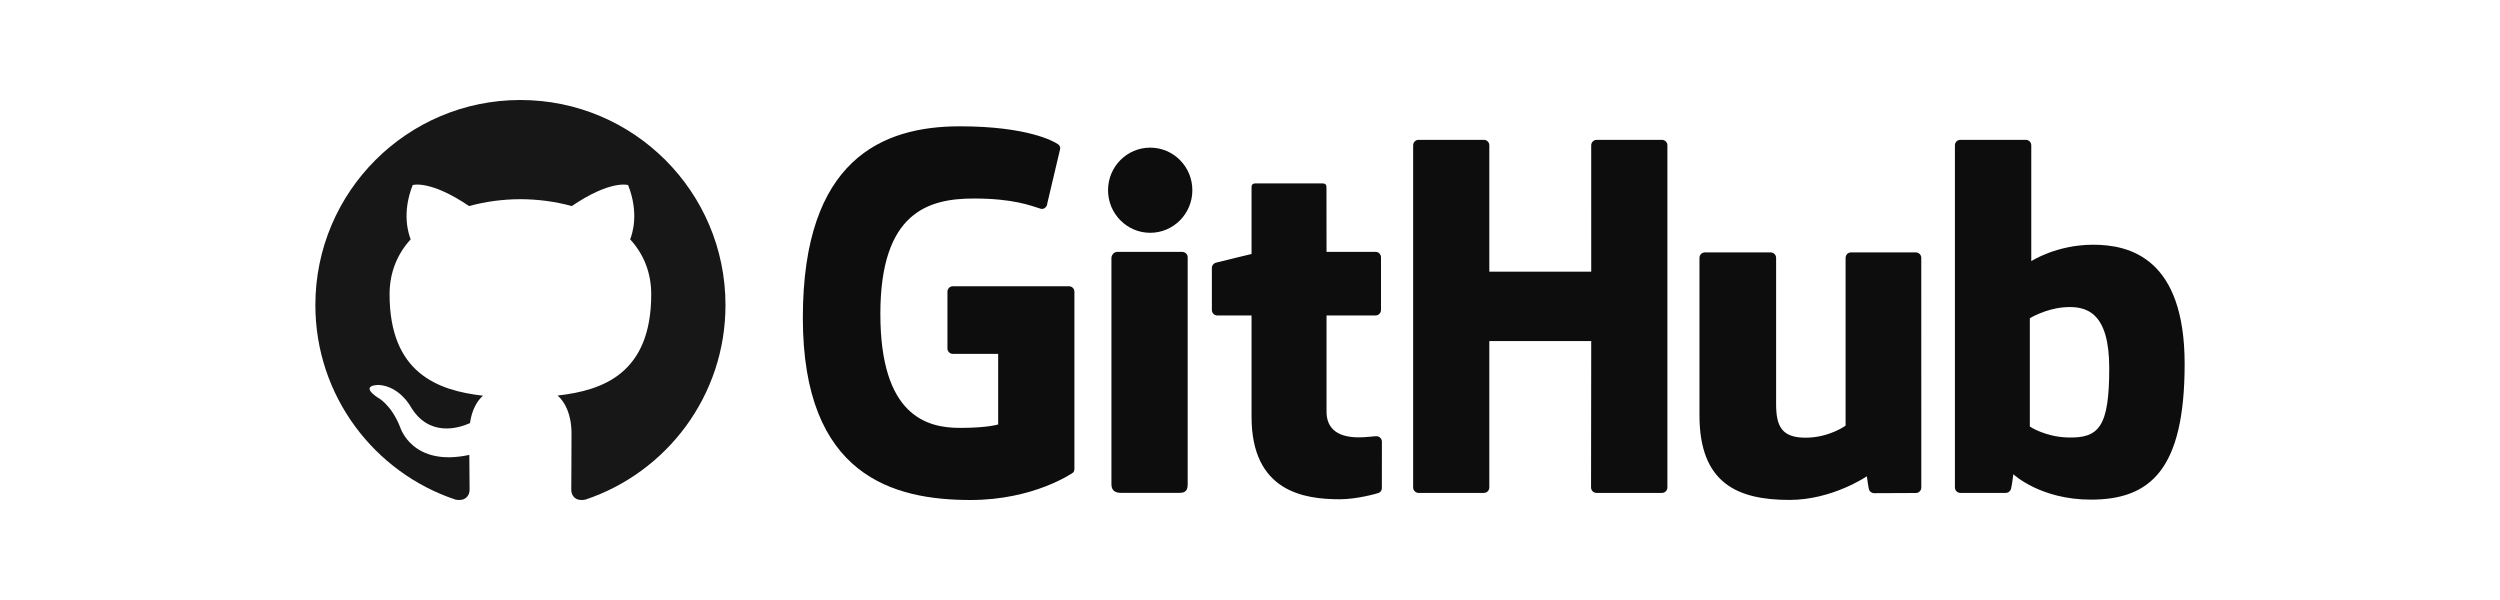
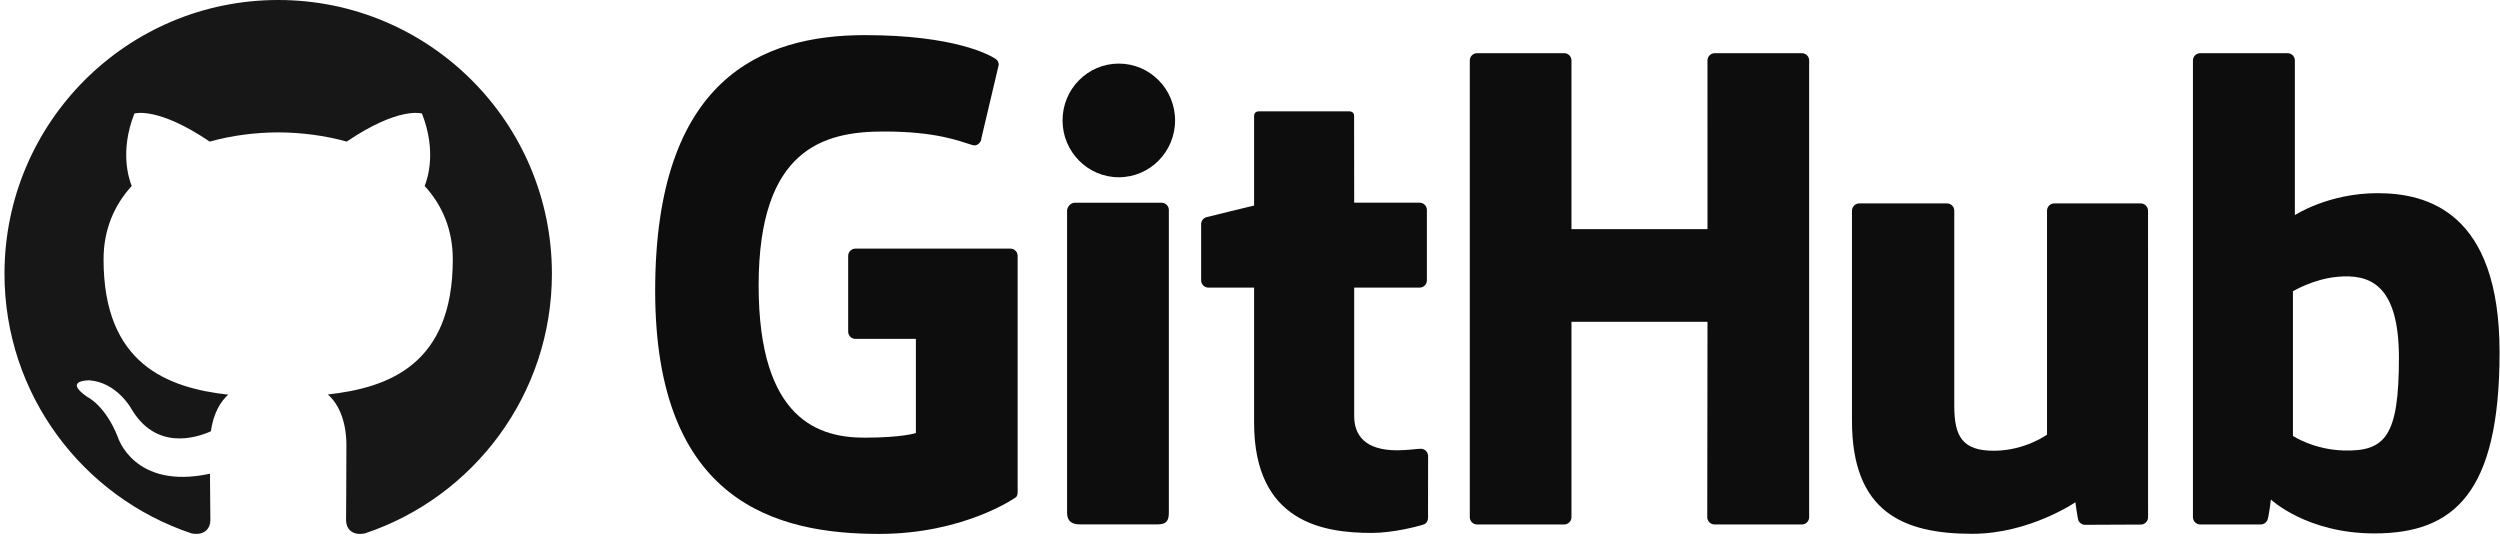
- <svg xmlns="http://www.w3.org/2000/svg" width="100%" height="100%" viewBox="0 0 3125 750" version="1.1" xml:space="preserve" style="fill-rule:evenodd;clip-rule:evenodd;stroke-linejoin:round;stroke-miterlimit:2;">
-   <rect id="Artboard2" x="0" y="0" width="3125" height="750" style="fill:none;" />
-   <g>
-     <path d="M650.506,125c-141.542,0 -256.301,114.763 -256.301,256.335c-0,113.252 73.438,209.316 175.296,243.228c12.824,2.342 17.496,-5.57 17.496,-12.37c-0,-6.072 -0.219,-22.202 -0.347,-43.585c-71.298,15.483 -86.34,-34.371 -86.34,-34.371c-11.66,-29.597 -28.466,-37.479 -28.466,-37.479c-23.272,-15.912 1.764,-15.595 1.764,-15.595c25.726,1.824 39.261,26.419 39.261,26.419c22.861,39.167 59.997,27.854 74.603,21.307c2.325,-16.571 8.936,-27.867 16.267,-34.272c-56.915,-6.466 -116.759,-28.466 -116.759,-126.689c0,-27.977 9.994,-50.855 26.39,-68.779c-2.642,-6.483 -11.437,-32.543 2.505,-67.838c-0,-0 21.525,-6.89 70.492,26.278c20.442,-5.678 42.378,-8.526 64.173,-8.62c21.76,0.094 43.696,2.942 64.168,8.62c48.938,-33.168 70.416,-26.278 70.416,-26.278c13.989,35.295 5.194,61.355 2.552,67.838c16.425,17.924 26.355,40.802 26.355,68.779c-0,98.475 -59.938,120.142 -117.041,126.483c9.206,7.917 17.406,23.559 17.406,47.473c-0,34.26 -0.317,61.908 -0.317,70.309c-0,6.859 4.611,14.841 17.624,12.336c101.78,-33.972 175.155,-129.977 175.155,-243.194c-0,-141.572 -114.776,-256.335 -256.352,-256.335" style="fill:#181717;" />
-     <path d="M1336.23,357.823l-145.143,0c-3.747,0 -6.787,3.04 -6.787,6.783l0,70.963c0,3.747 3.04,6.791 6.787,6.791l56.619,0l0,88.169c0,-0 -12.713,4.333 -47.863,4.333c-41.465,0 -99.395,-15.149 -99.395,-142.535c0,-127.412 60.319,-144.176 116.951,-144.176c49.019,0 70.137,8.633 83.574,12.79c4.226,1.289 8.127,-2.911 8.127,-6.658l16.194,-68.566c0,-1.755 -0.595,-3.862 -2.586,-5.297c-5.46,-3.896 -38.755,-22.527 -122.865,-22.527c-96.894,0 -196.29,41.226 -196.29,239.401c0,198.174 113.796,227.706 209.693,227.706c79.399,0 127.561,-33.93 127.561,-33.93c1.987,-1.092 2.201,-3.866 2.201,-5.138l0,-221.326c0,-3.743 -3.036,-6.783 -6.778,-6.783" style="fill:#0e0d0d;fill-rule:nonzero;" />
-     <path d="M2084.24,181.641c-0,-3.773 -2.989,-6.826 -6.736,-6.826l-81.724,0c-3.738,0 -6.765,3.053 -6.765,6.826c0,0.017 0.017,157.937 0.017,157.937l-127.386,0l0,-157.937c0,-3.773 -3.006,-6.826 -6.748,-6.826l-81.716,0c-3.716,0 -6.748,3.053 -6.748,6.826l0,427.649c0,3.768 3.032,6.838 6.748,6.838l81.716,-0c3.742,-0 6.748,-3.07 6.748,-6.838l0,-182.922l127.386,-0c0,-0 -0.218,182.905 -0.218,182.922c-0,3.768 3.023,6.838 6.769,6.838l81.917,-0c3.738,-0 6.731,-3.07 6.74,-6.838l-0,-427.649Z" style="fill:#0e0d0d;fill-rule:nonzero;" />
-     <path d="M1490.44,237.759c0,-29.425 -23.593,-53.207 -52.701,-53.207c-29.078,0 -52.689,23.782 -52.689,53.207c0,29.395 23.611,53.241 52.689,53.241c29.108,0 52.701,-23.846 52.701,-53.241" style="fill:#0e0d0d;fill-rule:nonzero;" />
-     <path d="M1484.6,605.149l-0,-283.478c-0,-3.742 -3.019,-6.808 -6.761,-6.808l-81.463,0c-3.743,0 -7.087,3.849 -7.087,7.6l0,282.823c0,8.307 5.181,10.778 11.887,10.778l73.395,-0c8.055,-0 10.029,-3.957 10.029,-10.915Z" style="fill:#0e0d0d;fill-rule:nonzero;" />
-     <path d="M2394.83,315.505l-81.095,0c-3.721,0 -6.748,3.066 -6.748,6.839l-0,209.688c-0,-0 -20.605,15.076 -49.85,15.076c-29.241,0 -37,-13.269 -37,-41.902l0,-182.862c0,-3.773 -3.023,-6.839 -6.744,-6.839l-82.306,0c-3.712,0 -6.757,3.066 -6.757,6.839l0,196.705c0,85.047 47.396,105.853 112.601,105.853c53.498,-0 96.629,-29.554 96.629,-29.554c0,-0 2.047,15.577 2.98,17.423c0.925,1.841 3.349,3.704 5.965,3.704l52.363,-0.231c3.713,-0 6.757,-3.071 6.757,-6.83l-0.03,-287.07c0,-3.773 -3.027,-6.839 -6.765,-6.839" style="fill:#0e0d0d;fill-rule:nonzero;" />
-     <path d="M2584.5,546.847c-28.132,-0.861 -47.212,-13.621 -47.212,-13.621l-0,-135.427c-0,-0 18.823,-11.54 41.915,-13.599c29.207,-2.612 57.343,6.204 57.343,75.875c0,73.46 -12.695,87.962 -52.046,86.772m31.986,-240.946c-46.061,0 -77.391,20.553 -77.391,20.553l-0,-144.813c-0,-3.777 -3.023,-6.826 -6.744,-6.826l-81.955,0c-3.73,0 -6.753,3.049 -6.753,6.826l0,427.649c0,3.772 3.023,6.842 6.761,6.842l56.864,0c2.56,0 4.5,-1.323 5.93,-3.635c1.417,-2.299 3.456,-19.714 3.456,-19.714c-0,0 33.51,31.755 96.95,31.755c74.479,-0 117.195,-37.78 117.195,-169.597c0,-131.818 -68.223,-149.04 -114.313,-149.04" style="fill:#0e0d0d;fill-rule:nonzero;" />
-     <path d="M1719.48,314.825l-61.308,-0c0,-0 -0.089,-80.971 -0.089,-80.992c-0,-3.062 -1.576,-4.599 -5.126,-4.599l-83.535,-0c-3.25,-0 -4.993,1.434 -4.993,4.556l0,83.689c0,0 -41.864,10.106 -44.694,10.928c-2.822,0.813 -4.894,3.412 -4.894,6.517l-0,52.59c-0,3.781 3.018,6.834 6.752,6.834l42.836,-0l0,126.521c0,93.974 65.915,103.206 110.396,103.206c20.326,0 44.638,-6.53 48.655,-8.011c2.423,-0.891 3.841,-3.404 3.841,-6.128l0.064,-57.857c-0,-3.772 -3.186,-6.829 -6.774,-6.829c-3.571,-0 -12.713,1.451 -22.12,1.451c-30.111,0 -40.319,-13.997 -40.319,-32.118c0,-18.112 -0.004,-120.235 -0.004,-120.235l61.312,-0c3.734,-0 6.766,-3.053 6.766,-6.834l-0,-65.877c-0,-3.772 -3.032,-6.812 -6.766,-6.812" style="fill:#0e0d0d;fill-rule:nonzero;" />
+ <svg xmlns="http://www.w3.org/2000/svg" width="100%" height="100%" viewBox="0 0 9755 2096" version="1.1" xml:space="preserve" style="fill-rule:evenodd;clip-rule:evenodd;stroke-linejoin:round;stroke-miterlimit:2;">
+   <rect id="Artboard3" x="0" y="0" width="9754.17" height="2095.83" style="fill:none;" />
+   <clipPath id="_clip1">
+     <rect x="0" y="0" width="9754.17" height="2095.83" />
+   </clipPath>
+   <g clip-path="url(#_clip1)">
+     <rect id="Artboard2" x="-1625" y="-520.833" width="13020.8" height="3125" style="fill:none;" />
+     <g>
+       <path d="M1085.44,-0c-589.759,-0 -1067.92,478.179 -1067.92,1068.06c-0,471.884 305.991,872.15 730.4,1013.45c53.433,9.759 72.9,-23.208 72.9,-51.541c-0,-25.3 -0.913,-92.509 -1.446,-181.604c-297.075,64.512 -359.75,-143.213 -359.75,-143.213c-48.583,-123.321 -118.608,-156.162 -118.608,-156.162c-96.967,-66.3 7.35,-64.98 7.35,-64.98c107.191,7.6 163.587,110.08 163.587,110.08c95.254,163.195 249.988,116.058 310.846,88.779c9.687,-69.046 37.233,-116.113 67.779,-142.8c-237.146,-26.942 -486.496,-118.609 -486.496,-527.871c0,-116.571 41.642,-211.896 109.959,-286.579c-11.009,-27.013 -47.655,-135.596 10.437,-282.659c0,0 89.688,-28.708 293.717,109.492c85.175,-23.658 176.575,-35.525 267.387,-35.917c90.667,0.392 182.067,12.259 267.367,35.917c203.908,-138.2 293.4,-109.492 293.4,-109.492c58.287,147.063 21.642,255.646 10.633,282.659c68.438,74.683 109.813,170.008 109.813,286.579c-0,410.312 -249.742,500.592 -487.671,527.012c38.358,32.988 72.525,98.163 72.525,197.805c-0,142.75 -1.321,257.95 -1.321,292.954c0,28.579 19.213,61.837 73.433,51.4c424.084,-141.55 729.813,-541.571 729.813,-1013.31c-0,-589.883 -478.233,-1068.06 -1068.13,-1068.06" style="fill:#181717;" />
+       <path d="M3942.62,970.096l-604.763,-0c-15.612,-0 -28.279,12.666 -28.279,28.262l0,295.679c0,15.613 12.667,28.296 28.279,28.296l235.913,0l-0,367.371c-0,0 -52.971,18.054 -199.429,18.054c-172.771,0 -414.146,-63.121 -414.146,-593.896c-0,-530.883 251.329,-600.733 487.296,-600.733c204.246,0 292.237,35.971 348.225,53.292c17.608,5.371 33.862,-12.129 33.862,-27.742l67.475,-285.692c0,-7.312 -2.479,-16.091 -10.775,-22.07c-22.75,-16.234 -161.479,-93.863 -511.937,-93.863c-403.725,0 -817.875,171.775 -817.875,997.504c-0,825.725 474.15,948.775 873.721,948.775c330.829,0 531.504,-141.375 531.504,-141.375c8.279,-4.55 9.171,-16.108 9.171,-21.408l-0,-922.192c-0,-15.596 -12.65,-28.262 -28.242,-28.262" style="fill:#0e0d0d;fill-rule:nonzero;" />
+       <path d="M7059.33,236.004c0,-15.721 -12.454,-28.442 -28.066,-28.442l-340.517,0c-15.575,0 -28.188,12.721 -28.188,28.442c0,0.071 0.071,658.071 0.071,658.071l-530.775,-0l0,-658.071c0,-15.721 -12.525,-28.442 -28.116,-28.442l-340.484,0c-15.483,0 -28.116,12.721 -28.116,28.442l-0,1781.87c-0,15.7 12.633,28.492 28.116,28.492l340.484,-0c15.591,-0 28.116,-12.792 28.116,-28.492l0,-762.175l530.775,-0c0,-0 -0.908,762.104 -0.908,762.175c-0,15.7 12.596,28.492 28.204,28.492l341.321,-0c15.575,-0 28.046,-12.792 28.083,-28.492l0,-1781.87Z" style="fill:#0e0d0d;fill-rule:nonzero;" />
+       <path d="M4585.17,469.829c-0,-122.604 -98.305,-221.696 -219.588,-221.696c-121.158,0 -219.537,99.092 -219.537,221.696c-0,122.479 98.379,221.838 219.537,221.838c121.283,-0 219.588,-99.359 219.588,-221.838" style="fill:#0e0d0d;fill-rule:nonzero;" />
+       <path d="M4560.83,2000.62l0,-1181.16c0,-15.591 -12.579,-28.366 -28.171,-28.366l-339.429,-0c-15.596,-0 -29.529,16.037 -29.529,31.666l0,1178.43c0,34.612 21.588,44.908 49.529,44.908l305.813,0c33.562,0 41.787,-16.488 41.787,-45.479Z" style="fill:#0e0d0d;fill-rule:nonzero;" />
+       <path d="M8353.46,793.771l-337.896,-0c-15.504,-0 -28.116,12.775 -28.116,28.496l-0,873.7c-0,-0 -85.854,62.816 -207.709,62.816c-121.837,0 -154.166,-55.287 -154.166,-174.591l-0,-761.925c-0,-15.721 -12.596,-28.496 -28.1,-28.496l-342.942,-0c-15.467,-0 -28.154,12.775 -28.154,28.496l-0,819.604c-0,354.362 197.483,441.054 469.171,441.054c222.908,-0 402.621,-123.142 402.621,-123.142c-0,0 8.529,64.904 12.416,72.596c3.854,7.671 13.954,15.433 24.854,15.433l218.18,-0.962c15.47,-0 28.154,-12.796 28.154,-28.458l-0.125,-1196.12c-0,-15.721 -12.613,-28.496 -28.188,-28.496" style="fill:#0e0d0d;fill-rule:nonzero;" />
+       <path d="M9143.75,1757.7c-117.217,-3.588 -196.717,-56.754 -196.717,-56.754l0,-564.28c0,0 78.429,-48.083 174.646,-56.662c121.696,-10.883 238.929,25.85 238.929,316.146c0,306.083 -52.896,366.508 -216.858,361.55m133.275,-1003.94c-191.921,0 -322.463,85.638 -322.463,85.638l0,-603.388c0,-15.737 -12.595,-28.442 -28.1,-28.442l-341.479,0c-15.541,0 -28.137,12.705 -28.137,28.442l-0,1781.87c-0,15.717 12.596,28.508 28.171,28.508l236.933,0c10.667,0 18.75,-5.512 24.708,-15.146c5.904,-9.579 14.4,-82.141 14.4,-82.141c0,-0 139.625,132.312 403.959,132.312c310.329,0 488.312,-157.416 488.312,-706.654c0,-549.242 -284.262,-621 -476.304,-621" style="fill:#0e0d0d;fill-rule:nonzero;" />
+       <path d="M5539.5,790.937l-255.45,0c-0,0 -0.371,-337.379 -0.371,-337.466c0,-12.759 -6.567,-19.163 -21.358,-19.163l-348.063,0c-13.541,0 -20.804,5.975 -20.804,18.984l0,348.704c0,-0 -174.433,42.108 -186.225,45.533c-11.758,3.388 -20.391,14.217 -20.391,27.154l-0.001,219.125c0.001,15.755 12.575,28.475 28.134,28.475l178.483,0l0,527.171c0,391.558 274.646,430.025 459.983,430.025c84.692,0 185.992,-27.208 202.73,-33.379c10.095,-3.713 16.004,-14.183 16.004,-25.533l0.266,-241.071c0.001,-15.717 -13.274,-28.454 -28.224,-28.454c-14.88,-0 -52.971,6.045 -92.167,6.045c-125.463,0 -167.996,-58.32 -167.996,-133.825c0,-75.466 -0.017,-500.979 -0.017,-500.979l255.467,0c15.558,0 28.192,-12.721 28.192,-28.475l-0,-274.487c-0,-15.717 -12.634,-28.384 -28.192,-28.384" style="fill:#0e0d0d;fill-rule:nonzero;" />
+     </g>
  </g>
</svg>
